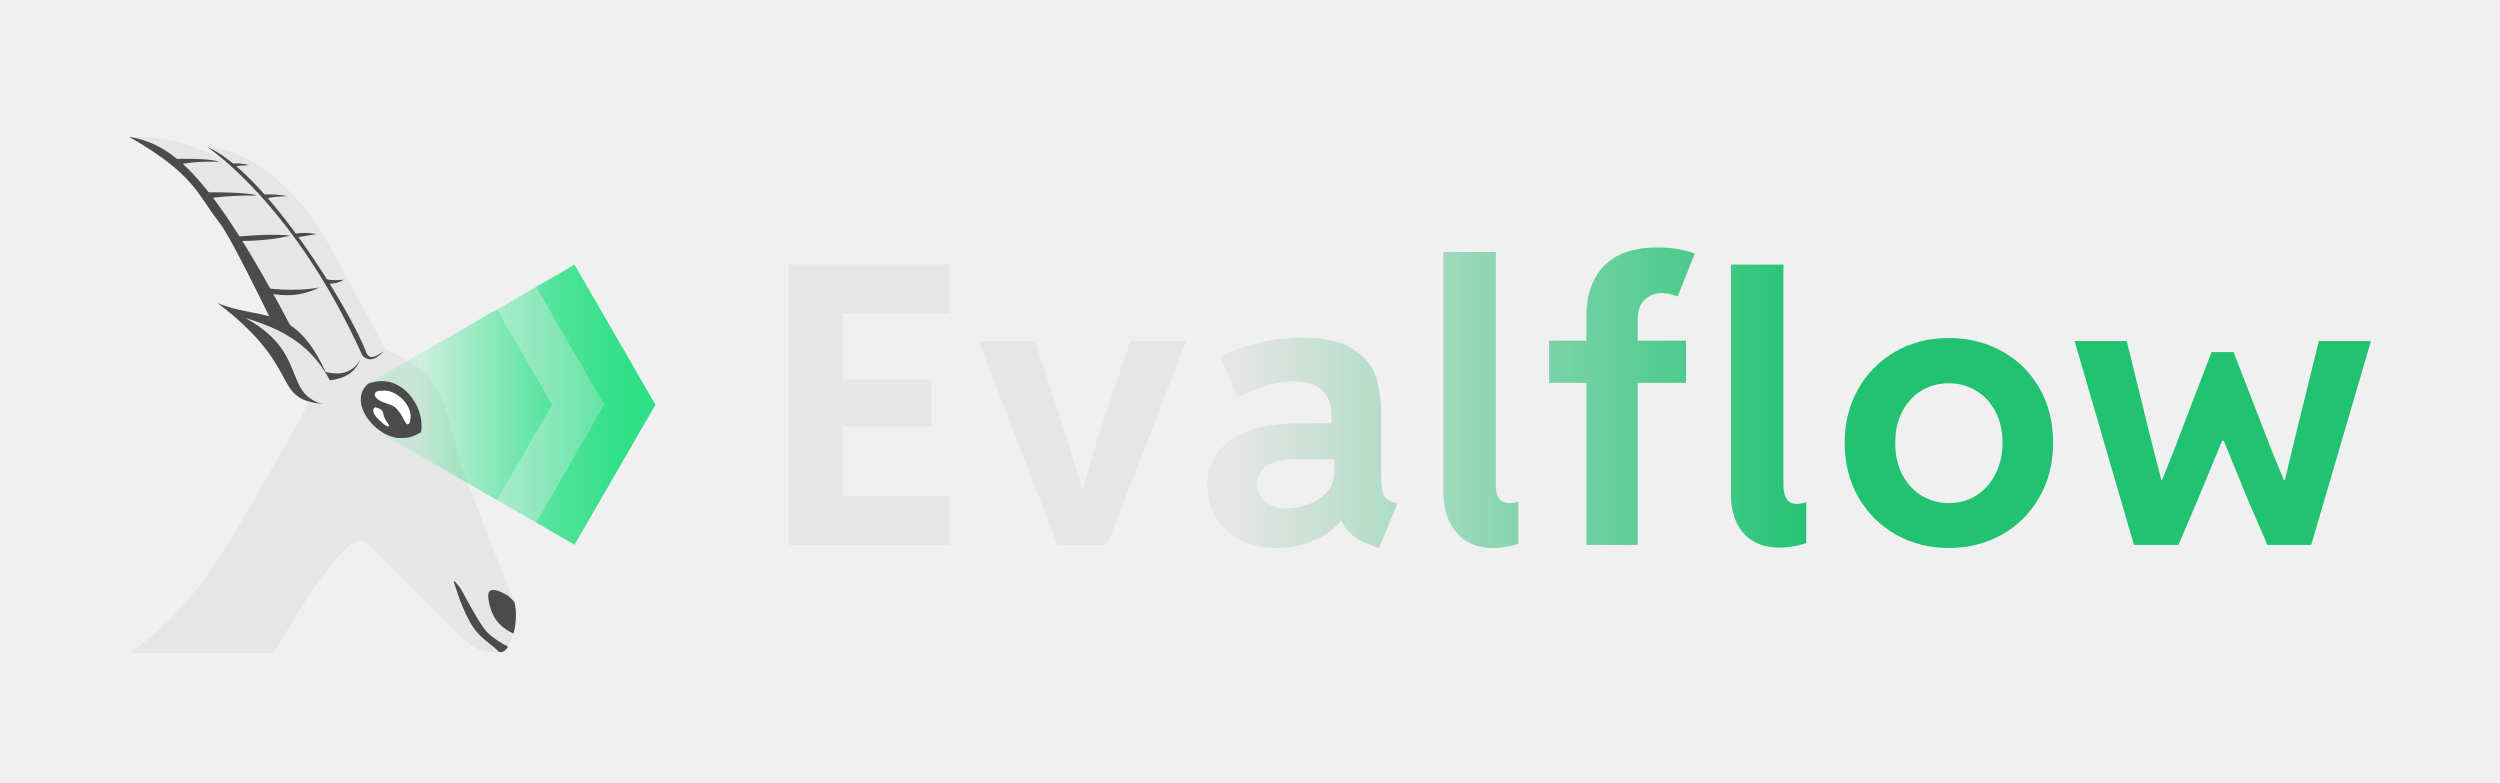
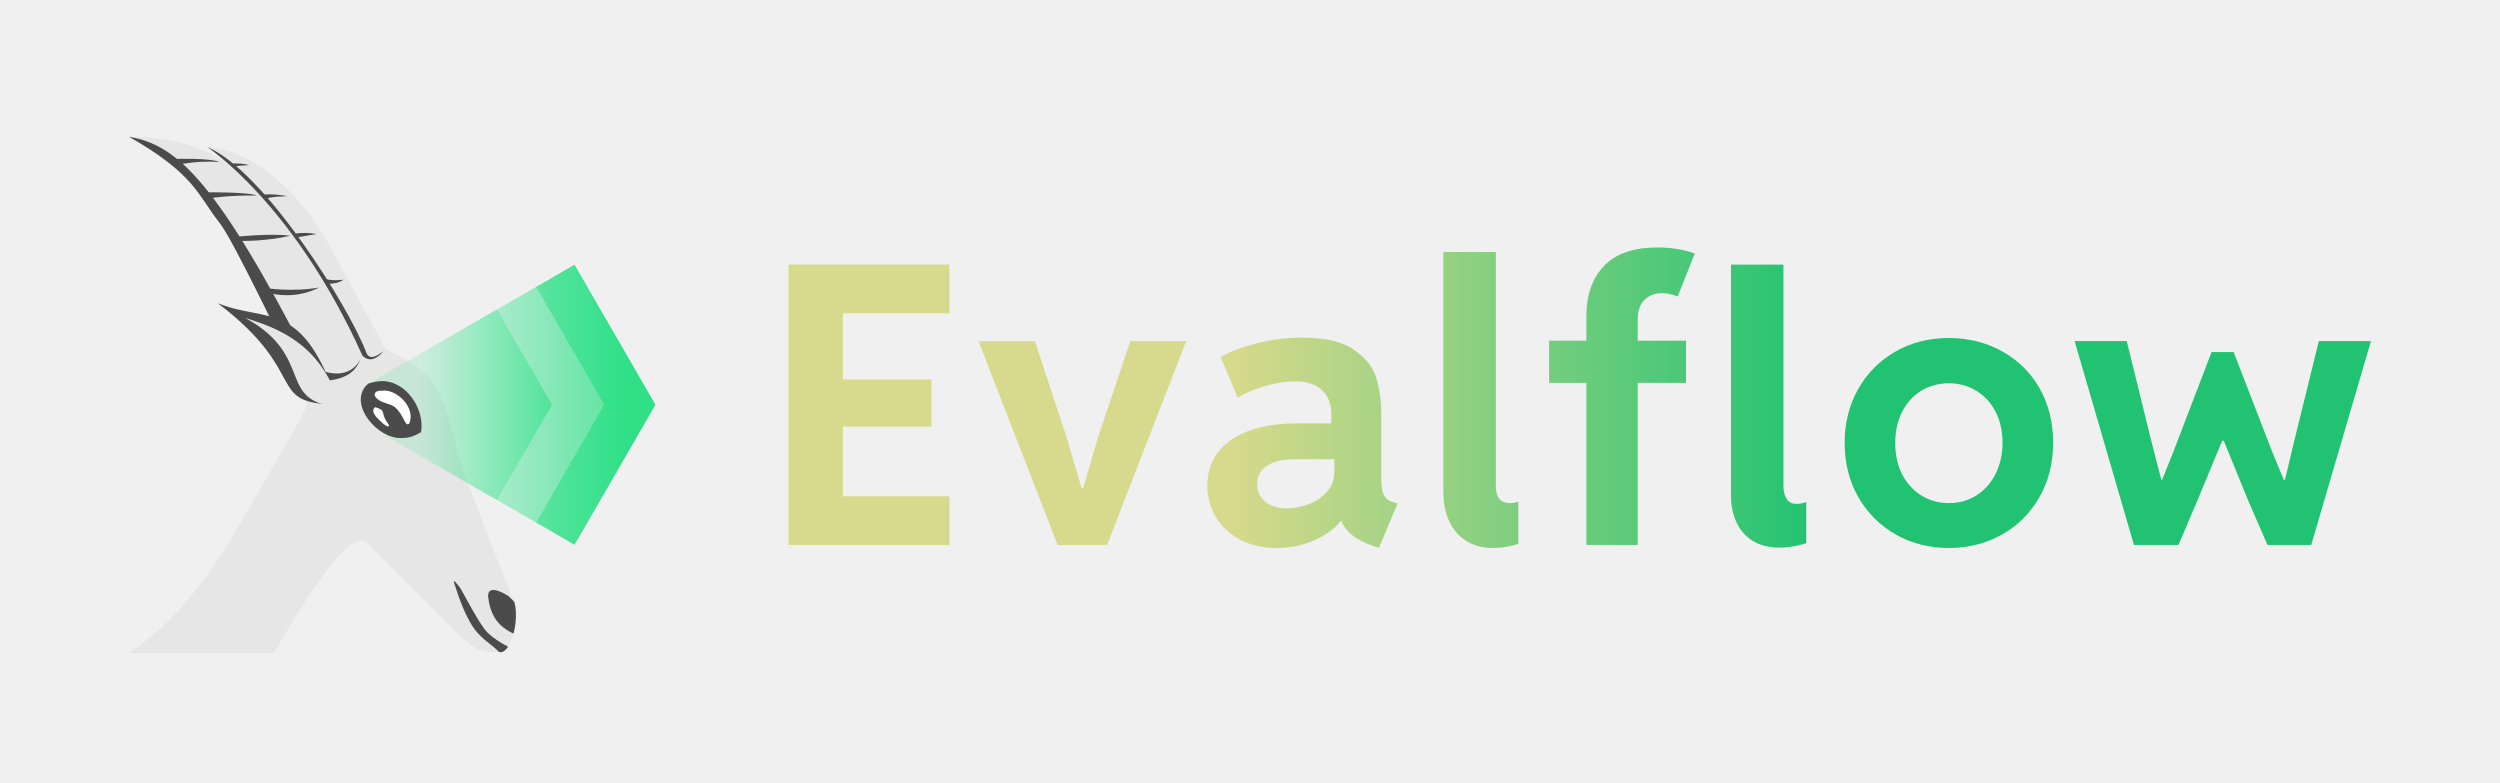
<svg xmlns="http://www.w3.org/2000/svg" xmlns:xlink="http://www.w3.org/1999/xlink" width="968.636mm" height="303.003mm" viewBox="0 0 968.636 303.003" version="1.1" id="svg8" style="enable-background:new">
  <defs id="defs2">
+     <linearGradient id="linearGradient1030">
+       <stop style="stop-color:#d7d98c;stop-opacity:1" offset="0" id="stop1026" />
+       <stop style="stop-color:#21c372;stop-opacity:1" offset="1" id="stop1028" />
+     </linearGradient>
    <linearGradient id="linearGradient136775">
      <stop style="stop-color:#e6e6e6;stop-opacity:1;" offset="0" id="stop136771" />
      <stop style="stop-color:#21c372;stop-opacity:1" offset="1" id="stop136773" />
    </linearGradient>
    <linearGradient id="linearGradient4817">
      <stop style="stop-color:#20df80;stop-opacity:1" offset="0" id="stop4813" />
      <stop style="stop-color:#20df80;stop-opacity:0.106" offset="1" id="stop4815" />
    </linearGradient>
    <linearGradient xlink:href="#linearGradient4817" id="linearGradient4940" x1="253.989" y1="134.937" x2="199.731" y2="134.937" gradientUnits="userSpaceOnUse" gradientTransform="matrix(0.9556218,0,0,0.9556218,34.40007,-60.55428)" />
    <filter style="color-interpolation-filters:sRGB" id="filter940" x="0" y="0" width="1" height="1">
      <feBlend mode="darken" in2="BackgroundImage" id="feBlend942" />
    </filter>
    <mask maskUnits="userSpaceOnUse" id="mask934">
      <g id="g942">
        <path id="path936" d="m 270.75,22.725 26.368,45.67 -26.368,45.67 -15,-8.66 21.368,-37.01 -21.368,-37.01 z" style="display:inline;opacity:0.65;fill:#ffffff;fill-opacity:1;stroke:none;stroke-width:0.265px;stroke-linecap:butt;stroke-linejoin:miter;stroke-opacity:1;enable-background:new" />
        <path id="path938" d="m 270.75,22.725 15,-8.66 31.367,54.33 -31.368,54.33 -15,-8.66 26.368,-45.67 z" style="fill:#ffffff;fill-opacity:1;stroke:none;stroke-width:0.265px;stroke-linecap:butt;stroke-linejoin:miter;stroke-opacity:1" />
        <path id="path940" d="m 255.75,31.385 21.367,37.01 -21.367,37.01 -74.51,-38.597 z" style="fill:#ffffff;fill-opacity:1;stroke:none;stroke-width:0.265px;stroke-linecap:butt;stroke-linejoin:miter;stroke-opacity:1" />
      </g>
    </mask>
    <linearGradient xlink:href="#linearGradient4817" id="linearGradient101134" gradientUnits="userSpaceOnUse" gradientTransform="matrix(0.9556218,0,0,0.9556218,34.40007,-60.55428)" x1="284.376" y1="134.937" x2="253.503" y2="134.937" />
-     <linearGradient xlink:href="#linearGradient136775" id="linearGradient136777" x1="527.859" y1="184.101" x2="753.368" y2="184.101" gradientUnits="userSpaceOnUse" />
    <linearGradient xlink:href="#linearGradient136775" id="linearGradient924" gradientUnits="userSpaceOnUse" x1="527.859" y1="184.101" x2="753.368" y2="184.101" />
-     <linearGradient xlink:href="#linearGradient136775" id="linearGradient926" gradientUnits="userSpaceOnUse" x1="527.859" y1="184.101" x2="753.368" y2="184.101" />
-     <linearGradient xlink:href="#linearGradient136775" id="linearGradient928" gradientUnits="userSpaceOnUse" x1="527.859" y1="184.101" x2="753.368" y2="184.101" />
-     <linearGradient xlink:href="#linearGradient136775" id="linearGradient930" gradientUnits="userSpaceOnUse" x1="527.859" y1="184.101" x2="753.368" y2="184.101" />
-     <linearGradient xlink:href="#linearGradient136775" id="linearGradient932" gradientUnits="userSpaceOnUse" x1="527.859" y1="184.101" x2="753.368" y2="184.101" />
-     <linearGradient xlink:href="#linearGradient136775" id="linearGradient934" gradientUnits="userSpaceOnUse" x1="527.859" y1="184.101" x2="753.368" y2="184.101" />
+     <linearGradient xlink:href="#linearGradient1030" id="linearGradient926" gradientUnits="userSpaceOnUse" x1="527.859" y1="184.101" x2="753.368" y2="184.101" />
+     <linearGradient xlink:href="#linearGradient1030" id="linearGradient928" gradientUnits="userSpaceOnUse" x1="527.859" y1="184.101" x2="753.368" y2="184.101" />
+     <linearGradient xlink:href="#linearGradient1030" id="linearGradient930" gradientUnits="userSpaceOnUse" x1="527.859" y1="184.101" x2="753.368" y2="184.101" />
+     <linearGradient xlink:href="#linearGradient1030" id="linearGradient932" gradientUnits="userSpaceOnUse" x1="527.859" y1="184.101" x2="753.368" y2="184.101" />
+     <linearGradient xlink:href="#linearGradient1030" id="linearGradient934" gradientUnits="userSpaceOnUse" x1="527.859" y1="184.101" x2="753.368" y2="184.101" />
    <linearGradient xlink:href="#linearGradient136775" id="linearGradient936" gradientUnits="userSpaceOnUse" x1="527.859" y1="184.101" x2="753.368" y2="184.101" />
    <linearGradient xlink:href="#linearGradient136775" id="linearGradient938" gradientUnits="userSpaceOnUse" x1="527.859" y1="184.101" x2="753.368" y2="184.101" />
  </defs>
  <g style="display:inline" id="g1083" transform="translate(-63.13024,56.00317)">
    <path id="path1079" d="m 113.13,197 c 22.789,-15.032 36.468,-38.725 45.88,-55.026 9.689,-16.789 25.975,-44.974 25.975,-44.974 L 156.376,41.146 C 126.994,-4.219 113.13,-3 113.13,-3 c 19.016,0 59.972,3.096 84.347,83.333 C 178.641,23.459 143.398,0.969 143.398,0.969 c 0,0 25.097,-0.444 46.825,37.191 l 22.213,40.867 10.963,6.094 c 5.126,4.238 10.718,5.604 17.038,34.526 0.588,2.692 1.488,4.473 2.397,7.439 5.207,13.935 18.735,48.618 19.252,49.107 2.705,7.261 -0.799,20.31 -4.837,20.481 -7.658,0.326 -9.869,-0.037 -20.065,-10.607 L 205.787,154.671 C 201.928,150.812 193.876,154.329 169.24,197 Z" style="fill:#e6e6e6;fill-opacity:1;stroke-width:0.081" />
    <path id="path1081" d="m 143.678,13.697 c 1.383,-0.929 -1.011,0.422 0,0 z" style="fill:#ffffff;fill-opacity:1;stroke-width:0.081" />
  </g>
  <g id="layer1" style="display:inline" transform="translate(-63.13024,-46.99683)">
    <path style="fill:#e6e6e6;fill-opacity:1;stroke:none;stroke-width:0.265px;stroke-linecap:butt;stroke-linejoin:miter;stroke-opacity:1" d="m 185.699,226.785 -9.742,-11.164 c 9.019,-15.621 9.024,-15.63 0.01,-31.242 9.965,17.26 9.01,15.621 9.01,15.621 l 10.005,17.312 z" id="path901" />
  </g>
  <g id="layer7" style="display:inline;opacity:1;filter:url(#filter940)" transform="translate(-63.13024,-46.99683)">
    <path id="path1682-0" d="m 143.398,103.969 c 0,0 33.552,21.743 60.136,80.778 3.065,3.261 6.594,0.33 8.166,-1.704 -2.11,1.595 -5.393,3.98 -6.683,0.46 -6.486,-17.211 -39.409,-70.337 -61.618,-79.534 z" style="display:inline;opacity:1;fill:#4b4b4b;fill-opacity:1;stroke-width:0.078;enable-background:new" />
    <path id="path4792-7-3-9" d="m 148.171,133.304 c 5.634,7.135 23.89,46.29 32.184,62.007 3.645,-1.759 18.463,2.133 22.449,-9.277 0.131,-0.375 -3.709,10.644 -18.945,2.907 C 147.313,117.264 131.762,103.097 113.13,100 c 25.611,14.59 26.58,22.588 35.041,33.303 z" style="display:inline;opacity:1;fill:#4b4b4b;fill-opacity:1;stroke-width:0.082;enable-background:new" />
  </g>
  <g id="layer2" style="display:inline;opacity:1" transform="translate(-63.13024,-46.99683)">
    <path style="fill:#4b4b4b;fill-opacity:1;stroke:none;stroke-width:0.344px;stroke-linecap:butt;stroke-linejoin:miter;stroke-opacity:1" d="m 166.009,158.594 c 0,0 10.413,1.659 20.761,-0.198 -9.246,4.775 -18.123,2.387 -18.123,2.387 z" id="path873" />
    <path style="display:inline;fill:#4b4b4b;fill-opacity:1;stroke:none;stroke-width:0.3px;stroke-linecap:butt;stroke-linejoin:miter;stroke-opacity:1;enable-background:new" d="m 155.41,138.658 c 0,0 12.958,-1.335 20.18,-0.32 -9.696,2.26 -19.187,1.999 -19.187,1.999 z" id="path873-6" />
    <path style="display:inline;fill:#4b4b4b;fill-opacity:1;stroke:none;stroke-width:0.282px;stroke-linecap:butt;stroke-linejoin:miter;stroke-opacity:1;enable-background:new" d="m 143.703,121.507 c 0,0 15.253,-0.156 19.036,1.227 -11.521,-0.06 -17.307,0.948 -17.307,0.948 z" id="path873-6-7" />
    <path style="display:inline;fill:#4b4b4b;fill-opacity:1;stroke:none;stroke-width:0.179px;stroke-linecap:butt;stroke-linejoin:miter;stroke-opacity:1;enable-background:new" d="m 189.564,155.147 c 2.223,0.59 4.445,0.432 6.668,0.227 -1.973,1.335 -3.805,1.5 -5.918,1.619 -0.25,-0.615 -0.5,-1.231 -0.75,-1.846 z" id="path873-3" />
    <path style="display:inline;fill:#4b4b4b;fill-opacity:1;stroke:none;stroke-width:0.146px;stroke-linecap:butt;stroke-linejoin:miter;stroke-opacity:1;enable-background:new" d="m 177.68,137.476 c 2.522,-0.331 5.243,-0.332 8.063,0.197 -3.082,0.48 -6.031,1.092 -7.459,1.241 -0.201,-0.479 -0.403,-0.958 -0.604,-1.438 z" id="path873-6-5" />
    <path style="display:inline;fill:#4b4b4b;fill-opacity:1;stroke:none;stroke-width:0.181px;stroke-linecap:butt;stroke-linejoin:miter;stroke-opacity:1;enable-background:new" d="m 165.358,122.368 c 3.059,-0.164 5.674,-0.024 9.107,0.631 -2.941,0.202 -5.8,0.101 -8.33,1.027 -0.259,-0.553 -0.517,-1.105 -0.776,-1.658 z" id="path873-6-7-3" />
    <path style="display:inline;fill:#4b4b4b;fill-opacity:1;stroke:none;stroke-width:0.207px;stroke-linecap:butt;stroke-linejoin:miter;stroke-opacity:1;enable-background:new" d="m 131.41,108.562 c 0,0 12.981,-0.382 16.717,1.163 -8.669,-0.435 -14.321,0.795 -14.321,0.795 z" id="path873-6-7-5" />
    <path style="display:inline;fill:#4b4b4b;fill-opacity:1;stroke:none;stroke-width:0.133px;stroke-linecap:butt;stroke-linejoin:miter;stroke-opacity:1;enable-background:new" d="m 152.817,110.408 c 2.271,-0.187 4.409,-0.108 6.961,0.581 -2.303,0.129 -4.326,0.153 -6.384,0.634 -0.192,-0.405 -0.385,-0.81 -0.577,-1.215 z" id="path873-6-7-5-6" />
  </g>
  <g id="layer4" transform="translate(-63.13024,88.41982)" style="display:inline;opacity:1">
    <path style="opacity:0.737;fill:url(#linearGradient4940);fill-opacity:1;stroke:none;stroke-width:0.253px;stroke-linecap:butt;stroke-linejoin:miter;stroke-opacity:1" d="m 205.811,60.217 79.938,-46.152 31.367,54.33 -31.368,54.33 -69.85,-40.328 c 0,0 -9.72,-5.97 -9.06,-7.73 -1.269,-2.459 -1.935,-7.387 -1.028,-14.45 z" id="path4809" mask="url(#mask934)" />
  </g>
  <g id="g100974" transform="translate(-63.13024,88.41982)" style="display:inline;opacity:1">
    <path style="opacity:0.737;fill:url(#linearGradient101134);fill-opacity:1;stroke:none;stroke-width:0.253px;stroke-linecap:butt;stroke-linejoin:miter;stroke-opacity:1" d="m 205.811,60.217 79.938,-46.152 31.367,54.33 -31.368,54.33 -69.85,-40.328 c 0,0 -9.72,-5.97 -9.06,-7.73 -1.269,-2.459 -1.935,-7.387 -1.028,-14.45 z" id="path100972" mask="url(#mask934)" />
  </g>
  <g id="layer6" style="display:inline" transform="translate(-63.13024,-46.99683)">
    <path style="display:inline;opacity:1;fill:#4b4b4b;fill-opacity:1;stroke-width:0.116;enable-background:new" d="m 211.084,194.644 c -1.398,9.4e-4 -3.74,0.437 -5.273,0.99 -7.795,6.577 1.576,19.673 11.241,21.04 4.647,0.209 6.028,-0.497 9.202,-2.208 1.572,-8.532 -5.381,-19.831 -15.17,-19.822 z" id="path859-7" />
    <path style="display:inline;opacity:1;fill:#ffffff;fill-opacity:1;stroke-width:0.116;enable-background:new" d="m 209.865,201.956 c -2.902,-1.963 -1.304,-3.803 0.989,-3.546 5.937,-1.057 13.551,6.734 10.83,12.726 -1.757,1.482 -1.828,-3.297 -5.671,-6.472 -1.528,-1.17 -4.696,-1.553 -6.148,-2.707 z" id="path857-5" />
    <path style="display:inline;opacity:1;fill:#ffffff;fill-opacity:1;stroke-width:0.116;enable-background:new" d="m 208.511,204.745 c 4.792,1.492 1.572,2.067 5.217,6.708 0.569,1.739 -1.628,0.323 -3.301,-1.368 -2.664,-2.414 -3.462,-4.234 -1.916,-5.34 z" id="path4691" />
    <path style="display:inline;opacity:1;fill:#4b4b4b;fill-opacity:1;stroke:none;stroke-width:0.908px;stroke-linecap:butt;stroke-linejoin:miter;stroke-opacity:1;enable-background:new" d="m 903.518,1028.539 c -1.249,0.268 2.149,8.171 4.695,16.471 2.747,8.953 11.181,31.88 21.861,48.998 10.681,17.118 27.083,26.601 34.148,33.531 2.231,2.188 4.178,3.835 5.965,5.164 0.702,-0.027 1.363,-0.045 2.09,-0.076 3.689,-0.157 7.254,-3.174 10.404,-8.02 -10.255,-5.206 -20.999,-11.769 -30.256,-20.764 -12.01,-11.67 -36.987,-61.448 -40.453,-65.977 -5.283,-6.902 -7.706,-9.489 -8.455,-9.328 z m 57.016,13.037 c -4.693,0.151 -7.973,2.997 -6.932,11.416 2.962,23.947 12.766,37.92 27.17,47.066 0,0 4.336,2.878 9.807,5.416 3.887,-14.653 5.038,-32.48 1.252,-46.244 -5.136,-5.801 -9.18,-9.041 -9.18,-9.041 0,0 -12.505,-8.259 -21.16,-8.607 -0.325,-0.013 -0.644,-0.016 -0.957,-0.01 z" id="path893-3" transform="scale(0.2645833)" />
  </g>
  <g id="layer9" transform="translate(-63.13024,-46.99683)" style="display:inline">
    <path style="fill:#4b4b4b;fill-opacity:1;stroke:#e6e6e6;stroke-width:0;stroke-linecap:butt;stroke-linejoin:miter;stroke-miterlimit:4;stroke-dasharray:none;stroke-opacity:1" d="m 194.162,203.727 c -28.792,-0.127 -10.329,-11.701 -46.664,-39.277 19.228,7.913 32.877,-2.192 46.664,39.277 z" id="path1025" />
    <path style="fill:#e6e6e6;fill-opacity:1;stroke:#e6e6e6;stroke-width:0;stroke-linecap:butt;stroke-linejoin:miter;stroke-miterlimit:4;stroke-dasharray:none;stroke-opacity:1;enable-background:new" d="m 195.072,204.68 c -25.43,-1.675 -9.435,-19.512 -36.912,-34.475 13.049,4.034 29.681,10.219 36.912,34.475 z" id="path1025-1" />
    <text xml:space="preserve" style="font-style:normal;font-variant:normal;font-weight:normal;font-stretch:normal;font-size:10.583px;line-height:1.25;font-family:'FONTSPRING DEMO - Modica';-inkscape-font-specification:'FONTSPRING DEMO - Modica';letter-spacing:0px;word-spacing:0px;fill:#ffffff;fill-opacity:1;stroke:none;stroke-width:0.265" x="335.59" y="167.696" id="text864" />
    <text xml:space="preserve" style="font-style:normal;font-variant:normal;font-weight:normal;font-stretch:normal;font-size:10.583px;line-height:1.25;font-family:'FONTSPRING DEMO - Modica';-inkscape-font-specification:'FONTSPRING DEMO - Modica';letter-spacing:0px;word-spacing:0px;fill:#ffffff;fill-opacity:1;stroke:none;stroke-width:0.265" x="339.294" y="161.875" id="text868" />
  </g>
  <g id="layer5" style="display:none" transform="translate(-59.85686,-56.52786)">
    <g aria-label="IVM" style="font-style:normal;font-variant:normal;font-weight:normal;font-stretch:normal;font-size:155.191px;line-height:1.25;font-family:'FONTSPRING DEMO - Modica';-inkscape-font-specification:'FONTSPRING DEMO - Modica';letter-spacing:0px;word-spacing:0px;display:inline;fill:#e6e6e6;fill-opacity:1;stroke:none;stroke-width:3.88;enable-background:new" id="text872" transform="translate(34.03289,9.484942)">
      <path d="m 390.831,149.528 h -50.127 v 108.634 h 50.748 c 33.677,0 58.042,-20.175 58.042,-54.627 0,-34.452 -24.52,-54.007 -58.662,-54.007 z m -0.155,24.21 c 11.174,0 30.262,0.931 30.262,29.952 0,29.486 -19.554,30.107 -29.642,30.107 h -22.658 v -60.059 z" style="fill:#e6e6e6;fill-opacity:1;stroke-width:3.88" id="path874" />
      <path d="m 516.225,174.203 c -13.967,0 -22.813,8.38 -27.779,21.106 l -3.104,-19.089 h -23.279 v 81.941 H 488.601 v -28.866 c 0,-22.348 11.795,-30.883 24.52,-30.883 h 8.38 l 1.552,-24.21 z" style="fill:#e6e6e6;fill-opacity:1;stroke-width:3.88" id="path876" />
      <path d="m 546.487,170.168 c 9.467,0 15.674,-6.984 15.674,-15.674 0,-8.536 -6.208,-15.674 -15.674,-15.674 -9.467,0 -15.674,7.139 -15.674,15.674 0,8.691 6.208,15.674 15.674,15.674 z m 13.346,6.052 h -26.693 v 81.941 h 26.693 z" style="fill:#e6e6e6;fill-opacity:1;stroke-width:3.88" id="path878" />
      <path d="m 603.287,144.406 h -26.693 v 113.755 h 26.693 z" style="fill:#e6e6e6;fill-opacity:1;stroke-width:3.88" id="path880" />
      <path d="m 646.741,144.406 h -26.693 v 113.755 h 26.693 z" style="fill:#e6e6e6;fill-opacity:1;stroke-width:3.88" id="path882" />
      <path d="M 768.255,238.607 751.184,220.916 c -9.932,9.777 -19.089,13.657 -29.642,13.657 -19.089,0 -32.435,-12.726 -32.435,-31.038 0,-18.157 12.726,-30.728 31.193,-30.728 11.329,0 20.64,5.277 26.693,12.105 l 19.244,-17.692 c -8.691,-10.863 -25.607,-19.554 -46.247,-19.554 -33.832,0 -59.593,23.744 -59.593,56.024 0,33.211 27.469,56.334 60.214,56.334 21.416,0 37.711,-9.622 47.644,-21.416 z" style="fill:#e6e6e6;fill-opacity:1;stroke-width:3.88" id="path884" />
      <path d="m 822.417,174.203 c -26.693,0 -47.489,16.916 -47.489,42.988 0,26.072 20.796,42.988 47.489,42.988 26.538,0 47.178,-16.916 47.178,-42.988 0,-26.072 -20.64,-42.988 -47.178,-42.988 z m 0,62.232 c -10.708,0 -20.33,-6.984 -20.33,-19.244 0,-12.26 9.622,-19.089 20.33,-19.089 10.708,0 19.864,6.828 19.864,19.089 0,12.26 -9.156,19.244 -19.864,19.244 z" style="fill:#e6e6e6;fill-opacity:1;stroke-width:3.88" id="path886" />
      <path d="m 945.328,144.406 v 42.057 c -5.121,-7.604 -13.191,-12.26 -25.296,-12.26 -23.434,0 -40.815,17.847 -40.815,43.609 0,28.245 20.796,42.367 41.436,42.367 11.484,0 19.709,-4.501 24.831,-12.415 l 3.725,10.398 h 22.813 V 144.406 Z m -19.864,92.96 c -11.795,0 -19.399,-7.915 -19.399,-20.485 0,-10.863 6.363,-20.02 19.399,-20.02 11.019,0 19.864,7.294 19.864,20.02 0,12.26 -8.846,20.485 -19.864,20.485 z" style="fill:#e6e6e6;fill-opacity:1;stroke-width:3.88" id="path888" />
      <path d="m 1029.286,174.203 c -26.227,0 -44.074,17.071 -44.074,42.833 0,26.693 19.554,43.143 45.161,43.143 11.484,0 27.624,-3.259 38.022,-13.812 l -11.794,-16.45 c -9.156,6.673 -17.692,8.38 -24.21,8.38 -9.467,0 -17.226,-2.949 -20.02,-13.191 h 56.955 c 3.88,-31.969 -11.95,-50.903 -40.039,-50.903 z m 13.812,34.297 h -31.193 c 1.397,-8.225 6.052,-13.657 16.45,-13.657 10.243,0 15.364,5.742 14.743,13.657 z" style="fill:#e6e6e6;fill-opacity:1;stroke-width:3.88" id="path890" />
    </g>
  </g>
  <g id="layer8" style="display:none" transform="translate(-59.85686,-56.52786)">
    <g aria-label="IVM" style="font-style:normal;font-variant:normal;font-weight:normal;font-stretch:normal;font-size:162.373px;line-height:1.25;font-family:'FONTSPRING DEMO - Modica SemiBold';-inkscape-font-specification:'FONTSPRING DEMO - Modica SemiBold, ';letter-spacing:0px;word-spacing:0px;fill:#e6e6e6;fill-opacity:1;stroke:none;stroke-width:4.059" id="text913" transform="matrix(0.9559196,0,0,0.9559196,27.84118,12.01553)">
      <path d="m 419.969,153.785 h -50.498 v 28.415 l 16.408,28.41 -16.408,28.42 v 28.415 h 51.472 c 35.073,0 59.916,-20.946 59.916,-56.668 0,-36.209 -25.655,-56.993 -60.89,-56.993 z m -0.325,21.108 c 15.588,0 36.534,4.384 36.534,36.047 0,31.176 -20.297,35.235 -35.56,35.235 h -26.954 v -71.282 z" style="font-style:normal;font-variant:normal;font-weight:normal;font-stretch:normal;font-family:'FONTSPRING DEMO - Modica SemiBold';-inkscape-font-specification:'FONTSPRING DEMO - Modica SemiBold, ';fill:#e6e6e6;fill-opacity:1;stroke-width:4.059" id="path915" />
      <path d="m 549.38,180.09 c -14.614,0 -24.194,9.255 -29.714,22.895 l -2.436,-20.784 h -20.297 v 85.246 h 22.895 v -31.013 c 0,-24.194 12.827,-35.073 26.954,-35.073 h 8.768 l 1.461,-21.271 z" style="font-style:normal;font-variant:normal;font-weight:normal;font-stretch:normal;font-family:'FONTSPRING DEMO - Modica SemiBold';-inkscape-font-specification:'FONTSPRING DEMO - Modica SemiBold, ';fill:#e6e6e6;fill-opacity:1;stroke-width:4.059" id="path917" />
      <path d="m 580.88,173.27 c 8.606,0 14.126,-6.333 14.126,-14.126 0,-7.956 -5.521,-14.289 -14.126,-14.289 -8.768,0 -14.289,6.333 -14.289,14.289 0,7.794 5.521,14.126 14.289,14.126 z m 11.366,8.931 h -22.895 v 85.246 h 22.895 z" style="font-style:normal;font-variant:normal;font-weight:normal;font-stretch:normal;font-family:'FONTSPRING DEMO - Modica SemiBold';-inkscape-font-specification:'FONTSPRING DEMO - Modica SemiBold, ';fill:#e6e6e6;fill-opacity:1;stroke-width:4.059" id="path919" />
      <path d="m 635.762,148.427 h -22.895 v 119.019 h 22.895 z" style="font-style:normal;font-variant:normal;font-weight:normal;font-stretch:normal;font-family:'FONTSPRING DEMO - Modica SemiBold';-inkscape-font-specification:'FONTSPRING DEMO - Modica SemiBold, ';fill:#e6e6e6;fill-opacity:1;stroke-width:4.059" id="path921" />
      <path d="m 679.115,148.427 h -22.895 v 119.019 h 22.895 z" style="font-style:normal;font-variant:normal;font-weight:normal;font-stretch:normal;font-family:'FONTSPRING DEMO - Modica SemiBold';-inkscape-font-specification:'FONTSPRING DEMO - Modica SemiBold, ';fill:#e6e6e6;fill-opacity:1;stroke-width:4.059" id="path923" />
      <path d="m 807.065,248.611 -14.614,-15.913 c -10.717,10.229 -20.621,14.614 -32.962,14.614 -22.732,0 -38.645,-15.101 -38.645,-37.021 0,-21.596 15.101,-36.534 37.67,-36.534 12.016,0 21.92,5.034 30.039,13.152 l 16.4,-15.913 c -10.229,-11.366 -27.116,-19.16 -46.763,-19.16 -35.722,0 -62.189,24.843 -62.189,58.617 0,34.748 28.253,58.941 62.514,58.941 20.946,0 37.67,-8.768 48.549,-20.784 z" style="font-style:normal;font-variant:normal;font-weight:normal;font-stretch:normal;font-family:'FONTSPRING DEMO - Modica SemiBold';-inkscape-font-specification:'FONTSPRING DEMO - Modica SemiBold, ';fill:#e6e6e6;fill-opacity:1;stroke-width:4.059" id="path925" />
      <path d="m 865.518,180.09 c -27.441,0 -48.874,17.374 -48.874,44.653 0,27.116 21.433,44.815 48.874,44.815 27.279,0 48.549,-17.699 48.549,-44.815 0,-27.279 -21.271,-44.653 -48.549,-44.653 z m 0,68.684 c -12.827,0 -25.33,-8.443 -25.33,-24.031 0,-15.588 12.503,-23.869 25.33,-23.869 12.827,0 24.843,8.281 24.843,23.869 0,15.588 -12.016,24.031 -24.843,24.031 z" style="font-style:normal;font-variant:normal;font-weight:normal;font-stretch:normal;font-family:'FONTSPRING DEMO - Modica SemiBold';-inkscape-font-specification:'FONTSPRING DEMO - Modica SemiBold, ';fill:#ae02d8;fill-opacity:1;stroke-width:4.059" id="path927" />
      <path d="m 997.202,148.427 v 45.951 c -5.521,-8.768 -14.614,-14.289 -28.09,-14.289 -25.005,0 -43.191,18.348 -43.191,45.14 0,29.065 21.108,44.328 43.516,44.328 13.315,0 22.407,-5.521 28.09,-14.776 l 3.085,12.665 h 19.485 V 148.427 Z m -24.194,101.158 c -13.964,0 -23.706,-9.093 -23.706,-25.005 0,-14.289 8.931,-24.681 24.031,-24.681 13.477,0 23.869,8.768 23.869,24.518 0,15.101 -10.392,25.168 -24.194,25.168 z" style="font-style:normal;font-variant:normal;font-weight:normal;font-stretch:normal;font-family:'FONTSPRING DEMO - Modica SemiBold';-inkscape-font-specification:'FONTSPRING DEMO - Modica SemiBold, ';fill:#e6e6e6;fill-opacity:1;stroke-width:4.059" id="path929" />
      <path d="m 1081.961,180.09 c -27.279,0 -45.302,18.673 -45.302,44.653 0,27.279 19.972,44.815 46.763,44.815 12.99,0 29.227,-4.384 39.294,-14.776 l -10.879,-14.451 c -9.255,6.982 -18.186,9.58 -26.954,9.58 -12.178,0 -22.245,-5.034 -25.005,-18.51 h 63.488 c 3.41,-33.286 -14.126,-51.31 -41.405,-51.31 z m 18.186,35.722 h -40.106 c 2.111,-10.229 8.768,-17.049 21.108,-17.049 11.691,0 19.647,6.495 18.998,17.049 z" style="font-style:normal;font-variant:normal;font-weight:normal;font-stretch:normal;font-family:'FONTSPRING DEMO - Modica SemiBold';-inkscape-font-specification:'FONTSPRING DEMO - Modica SemiBold, ';fill:#e6e6e6;fill-opacity:1;stroke-width:4.059" id="path931" />
    </g>
    <text xml:space="preserve" style="font-style:normal;font-weight:normal;font-size:10.583px;line-height:1.25;font-family:sans-serif;fill:#000000;fill-opacity:1;stroke:none;stroke-width:0.265" x="381.026" y="159.022" id="text7448">
      <tspan id="tspan7446" style="stroke-width:0.265" x="381.026" y="159.022" />
    </text>
    <text xml:space="preserve" style="font-style:normal;font-weight:normal;font-size:10.583px;line-height:1.25;font-family:sans-serif;fill:#000000;fill-opacity:1;stroke:none;stroke-width:0.265" x="381.317" y="308.002" id="text17268">
      <tspan id="tspan17266" style="stroke-width:0.265" x="381.317" y="308.002">asdf</tspan>
    </text>
    <text xml:space="preserve" style="font-style:normal;font-weight:normal;font-size:10.583px;line-height:1.25;font-family:sans-serif;fill:#000000;fill-opacity:1;stroke:none;stroke-width:0.265" x="404.903" y="356.944" id="text57141">
      <tspan id="tspan57139" style="stroke-width:0.265" x="404.903" y="356.944" />
    </text>
  </g>
  <g id="layer11" style="display:none" transform="translate(-50,-30)">
    <text xml:space="preserve" style="font-size:150.937px;line-height:1.25;font-family:Modica;-inkscape-font-specification:Modica;letter-spacing:2.646px;fill:url(#linearGradient924);fill-opacity:1;stroke-width:0.257" x="343.419" y="241.145" id="text25455">
      <tspan id="tspan25453" style="font-style:normal;font-variant:normal;font-weight:bold;font-stretch:normal;font-size:150.937px;font-family:'Reddit Sans';-inkscape-font-specification:'Reddit Sans Bold';fill:url(#linearGradient924);fill-opacity:1;stroke-width:0.257" x="343.419" y="241.145">Eval<tspan style="fill:url(#linearGradient924);fill-opacity:1" id="tspan94535">flow</tspan>
      </tspan>
    </text>
  </g>
  <g id="g146893" style="display:inline" transform="translate(-50,-30)">
-     <g aria-label="Evalflow" id="text146891" style="font-size:150.937px;line-height:1.25;font-family:Modica;-inkscape-font-specification:Modica;letter-spacing:2.646px;fill:url(#linearGradient136777);stroke-width:0.257">
-       <path d="M 355.506,241.145 V 132.511 h 62.35 v 18.867 h -41.272 v 25.648 h 34.344 v 18.278 h -34.344 v 26.974 h 41.272 v 18.867 z" style="font-weight:bold;font-family:'Reddit Sans';-inkscape-font-specification:'Reddit Sans Bold';fill:url(#linearGradient926)" id="path147077" />
-       <path d="m 459.783,241.145 -30.659,-79.006 h 21.815 l 12.382,37.439 5.749,19.604 h 0.59 l 5.749,-19.604 12.529,-37.439 h 21.668 l -30.659,79.006 z" style="font-weight:bold;font-family:'Reddit Sans';-inkscape-font-specification:'Reddit Sans Bold';fill:url(#linearGradient928)" id="path147079" />
-       <path d="m 591.477,225.078 -7.223,17.246 -2.506,-0.884 q -9.507,-3.316 -12.013,-9.581 h -0.295 q -3.39,4.422 -10.171,7.444 -6.707,3.022 -14.593,3.022 -7.96,0 -14.077,-3.169 -6.117,-3.243 -9.507,-8.77 -3.316,-5.527 -3.316,-12.234 0,-7.149 3.906,-12.603 3.98,-5.454 11.792,-8.475 7.812,-3.022 18.941,-3.022 h 13.413 v -3.611 q 0,-5.97 -3.611,-9.286 -3.538,-3.39 -10.613,-3.39 -5.527,0 -11.792,1.916 -6.264,1.842 -10.244,4.422 l -6.633,-15.772 q 5.012,-3.022 13.708,-5.233 8.697,-2.285 17.983,-2.285 13.413,0 20.12,4.79 6.78,4.79 8.549,10.981 1.842,6.191 1.842,13.561 v 24.468 q 0,4.643 0.884,6.854 0.958,2.211 3.538,3.022 z m -42.967,1.916 q 3.832,0 8.107,-1.474 4.348,-1.548 7.37,-4.79 3.022,-3.243 3.022,-8.033 v -4.79 h -15.182 q -7.001,0 -10.908,2.506 -3.832,2.432 -3.832,7.149 0,4.348 3.243,6.928 3.316,2.506 8.181,2.506 z" style="font-weight:bold;font-family:'Reddit Sans';-inkscape-font-specification:'Reddit Sans Bold';fill:url(#linearGradient930)" id="path147081" />
-       <path d="m 628.541,242.324 q -6.191,0 -10.539,-2.801 -4.348,-2.801 -6.559,-7.665 -2.211,-4.938 -2.211,-11.202 v -93.009 h 20.341 v 90.651 q 0,6.633 5.454,6.633 1.695,0 3.243,-0.59 v 16.361 q -1.99,0.737 -4.569,1.179 -2.579,0.442 -5.159,0.442 z" style="font-weight:bold;font-family:'Reddit Sans';-inkscape-font-specification:'Reddit Sans Bold';fill:url(#linearGradient932)" id="path147083" />
-       <path d="m 693.905,143.566 q -3.98,0 -6.707,2.579 -2.653,2.579 -2.653,7.444 v 8.402 h 18.72 v 16.361 h -18.72 v 62.792 h -19.899 v -62.792 h -14.445 v -16.361 h 14.445 v -9.581 q 0,-12.234 6.854,-19.383 6.854,-7.149 20.636,-7.149 8.107,0 14.519,2.358 l -6.633,16.656 q -3.464,-1.327 -6.117,-1.327 z m 52.179,81.659 q 1.032,0 2.064,-0.221 1.105,-0.221 1.695,-0.516 v 15.919 q -2.137,0.811 -4.938,1.253 -2.727,0.516 -5.38,0.516 -6.117,0 -10.392,-2.579 -4.201,-2.653 -6.338,-7.223 -2.137,-4.643 -2.137,-10.539 v -89.324 h 20.341 v 85.934 q 0,2.653 1.179,4.717 1.179,2.064 3.906,2.064 z" id="path147085" style="fill:url(#linearGradient934)" />
-       <path d="m 805.103,242.324 q -11.276,0 -20.489,-5.159 -9.212,-5.233 -14.593,-14.519 -5.306,-9.286 -5.306,-21.078 0,-11.35 5.085,-20.562 5.159,-9.286 14.371,-14.666 9.212,-5.38 20.931,-5.38 11.276,0 20.489,5.085 9.286,5.085 14.593,14.298 5.306,9.212 5.306,21.152 0,12.087 -5.454,21.373 -5.38,9.286 -14.593,14.371 -9.212,5.085 -20.341,5.085 z m 0,-17.393 q 5.896,0 10.613,-2.948 4.79,-3.022 7.444,-8.328 2.727,-5.38 2.727,-12.16 0,-6.78 -2.727,-12.013 -2.727,-5.233 -7.517,-8.107 -4.717,-2.874 -10.539,-2.874 -5.896,0 -10.686,2.874 -4.717,2.874 -7.444,8.181 -2.653,5.233 -2.653,12.087 0,7.223 2.874,12.529 2.874,5.233 7.591,8.033 4.79,2.727 10.318,2.727 z" id="path147087" style="fill:url(#linearGradient936)" />
-       <path d="m 894.051,241.145 h -17.246 l -22.994,-79.006 h 20.194 l 9.434,38.324 3.98,15.477 h 0.295 l 4.422,-11.055 14.74,-38.471 h 8.549 l 14.887,38.471 4.569,11.055 h 0.442 l 3.685,-15.477 9.434,-38.324 h 20.194 l -23.142,79.006 h -16.951 l -7.37,-16.951 -9.581,-23.437 h -0.59 l -9.728,23.437 z" id="path147089" style="fill:url(#linearGradient938)" />
-     </g>
+     <path d="M 355.506,241.145 V 132.511 h 62.35 v 18.867 h -41.272 v 25.648 h 34.344 v 18.278 h -34.344 v 26.974 h 41.272 v 18.867 z" style="font-weight:bold;font-size:150.937px;line-height:1.25;font-family:'Reddit Sans';-inkscape-font-specification:'Reddit Sans Bold';letter-spacing:2.646px;fill:url(#linearGradient926);fill-opacity:1.0;stroke-width:0.257" id="path147077" />
+     <path d="m 459.783,241.145 -30.659,-79.006 h 21.815 l 12.382,37.439 5.749,19.604 h 0.59 l 5.749,-19.604 12.529,-37.439 h 21.668 l -30.659,79.006 z" style="font-weight:bold;font-size:150.937px;line-height:1.25;font-family:'Reddit Sans';-inkscape-font-specification:'Reddit Sans Bold';letter-spacing:2.646px;fill:url(#linearGradient928);fill-opacity:1.0;stroke-width:0.257" id="path147079" />
+     <path d="m 591.477,225.078 -7.223,17.246 -2.506,-0.884 q -9.507,-3.316 -12.013,-9.581 h -0.295 q -3.39,4.422 -10.171,7.444 -6.707,3.022 -14.593,3.022 -7.96,0 -14.077,-3.169 -6.117,-3.243 -9.507,-8.77 -3.316,-5.527 -3.316,-12.234 0,-7.149 3.906,-12.603 3.98,-5.454 11.792,-8.475 7.812,-3.022 18.941,-3.022 h 13.413 v -3.611 q 0,-5.97 -3.611,-9.286 -3.538,-3.39 -10.613,-3.39 -5.527,0 -11.792,1.916 -6.264,1.842 -10.244,4.422 l -6.633,-15.772 q 5.012,-3.022 13.708,-5.233 8.697,-2.285 17.983,-2.285 13.413,0 20.12,4.79 6.78,4.79 8.549,10.981 1.842,6.191 1.842,13.561 v 24.468 q 0,4.643 0.884,6.854 0.958,2.211 3.538,3.022 z m -42.967,1.916 q 3.832,0 8.107,-1.474 4.348,-1.548 7.37,-4.79 3.022,-3.243 3.022,-8.033 v -4.79 h -15.182 q -7.001,0 -10.908,2.506 -3.832,2.432 -3.832,7.149 0,4.348 3.243,6.928 3.316,2.506 8.181,2.506 z" style="font-weight:bold;font-size:150.937px;line-height:1.25;font-family:'Reddit Sans';-inkscape-font-specification:'Reddit Sans Bold';letter-spacing:2.646px;fill:url(#linearGradient930);fill-opacity:1;stroke-width:0.257" id="path147081" />
+     <path d="m 628.541,242.324 q -6.191,0 -10.539,-2.801 -4.348,-2.801 -6.559,-7.665 -2.211,-4.938 -2.211,-11.202 v -93.009 h 20.341 v 90.651 q 0,6.633 5.454,6.633 1.695,0 3.243,-0.59 v 16.361 q -1.99,0.737 -4.569,1.179 -2.579,0.442 -5.159,0.442 z" style="font-weight:bold;font-size:150.937px;line-height:1.25;font-family:'Reddit Sans';-inkscape-font-specification:'Reddit Sans Bold';letter-spacing:2.646px;fill:url(#linearGradient932);fill-opacity:1.0;stroke-width:0.257" id="path147083" />
+     <path d="m 693.905,143.566 q -3.98,0 -6.707,2.579 -2.653,2.579 -2.653,7.444 v 8.402 h 18.72 v 16.361 h -18.72 v 62.792 h -19.899 v -62.792 h -14.445 v -16.361 h 14.445 v -9.581 q 0,-12.234 6.854,-19.383 6.854,-7.149 20.636,-7.149 8.107,0 14.519,2.358 l -6.633,16.656 q -3.464,-1.327 -6.117,-1.327 z m 52.179,81.659 q 1.032,0 2.064,-0.221 1.105,-0.221 1.695,-0.516 v 15.919 q -2.137,0.811 -4.938,1.253 -2.727,0.516 -5.38,0.516 -6.117,0 -10.392,-2.579 -4.201,-2.653 -6.338,-7.223 -2.137,-4.643 -2.137,-10.539 v -89.324 h 20.341 v 85.934 q 0,2.653 1.179,4.717 1.179,2.064 3.906,2.064 z" id="path147085" style="font-size:150.937px;line-height:1.25;font-family:Modica;-inkscape-font-specification:Modica;letter-spacing:2.646px;fill:url(#linearGradient934);fill-opacity:1.0;stroke-width:0.257" />
+     <path d="m 805.103,242.324 q -11.276,0 -20.489,-5.159 -9.212,-5.233 -14.593,-14.519 -5.306,-9.286 -5.306,-21.078 0,-11.35 5.085,-20.562 5.159,-9.286 14.371,-14.666 9.212,-5.38 20.931,-5.38 11.276,0 20.489,5.085 9.286,5.085 14.593,14.298 5.306,9.212 5.306,21.152 0,12.087 -5.454,21.373 -5.38,9.286 -14.593,14.371 -9.212,5.085 -20.341,5.085 z m 0,-17.393 q 5.896,0 10.613,-2.948 4.79,-3.022 7.444,-8.328 2.727,-5.38 2.727,-12.16 0,-6.78 -2.727,-12.013 -2.727,-5.233 -7.517,-8.107 -4.717,-2.874 -10.539,-2.874 -5.896,0 -10.686,2.874 -4.717,2.874 -7.444,8.181 -2.653,5.233 -2.653,12.087 0,7.223 2.874,12.529 2.874,5.233 7.591,8.033 4.79,2.727 10.318,2.727 z" id="path147087" style="font-size:150.937px;line-height:1.25;font-family:Modica;-inkscape-font-specification:Modica;letter-spacing:2.646px;fill:url(#linearGradient936);fill-opacity:1;stroke-width:0.257" />
+     <path d="m 894.051,241.145 h -17.246 l -22.994,-79.006 h 20.194 l 9.434,38.324 3.98,15.477 h 0.295 l 4.422,-11.055 14.74,-38.471 h 8.549 l 14.887,38.471 4.569,11.055 h 0.442 l 3.685,-15.477 9.434,-38.324 h 20.194 l -23.142,79.006 h -16.951 l -7.37,-16.951 -9.581,-23.437 h -0.59 l -9.728,23.437 z" id="path147089" style="font-size:150.937px;line-height:1.25;font-family:Modica;-inkscape-font-specification:Modica;letter-spacing:2.646px;fill:url(#linearGradient938);fill-opacity:1;stroke-width:0.257" />
  </g>
</svg>
